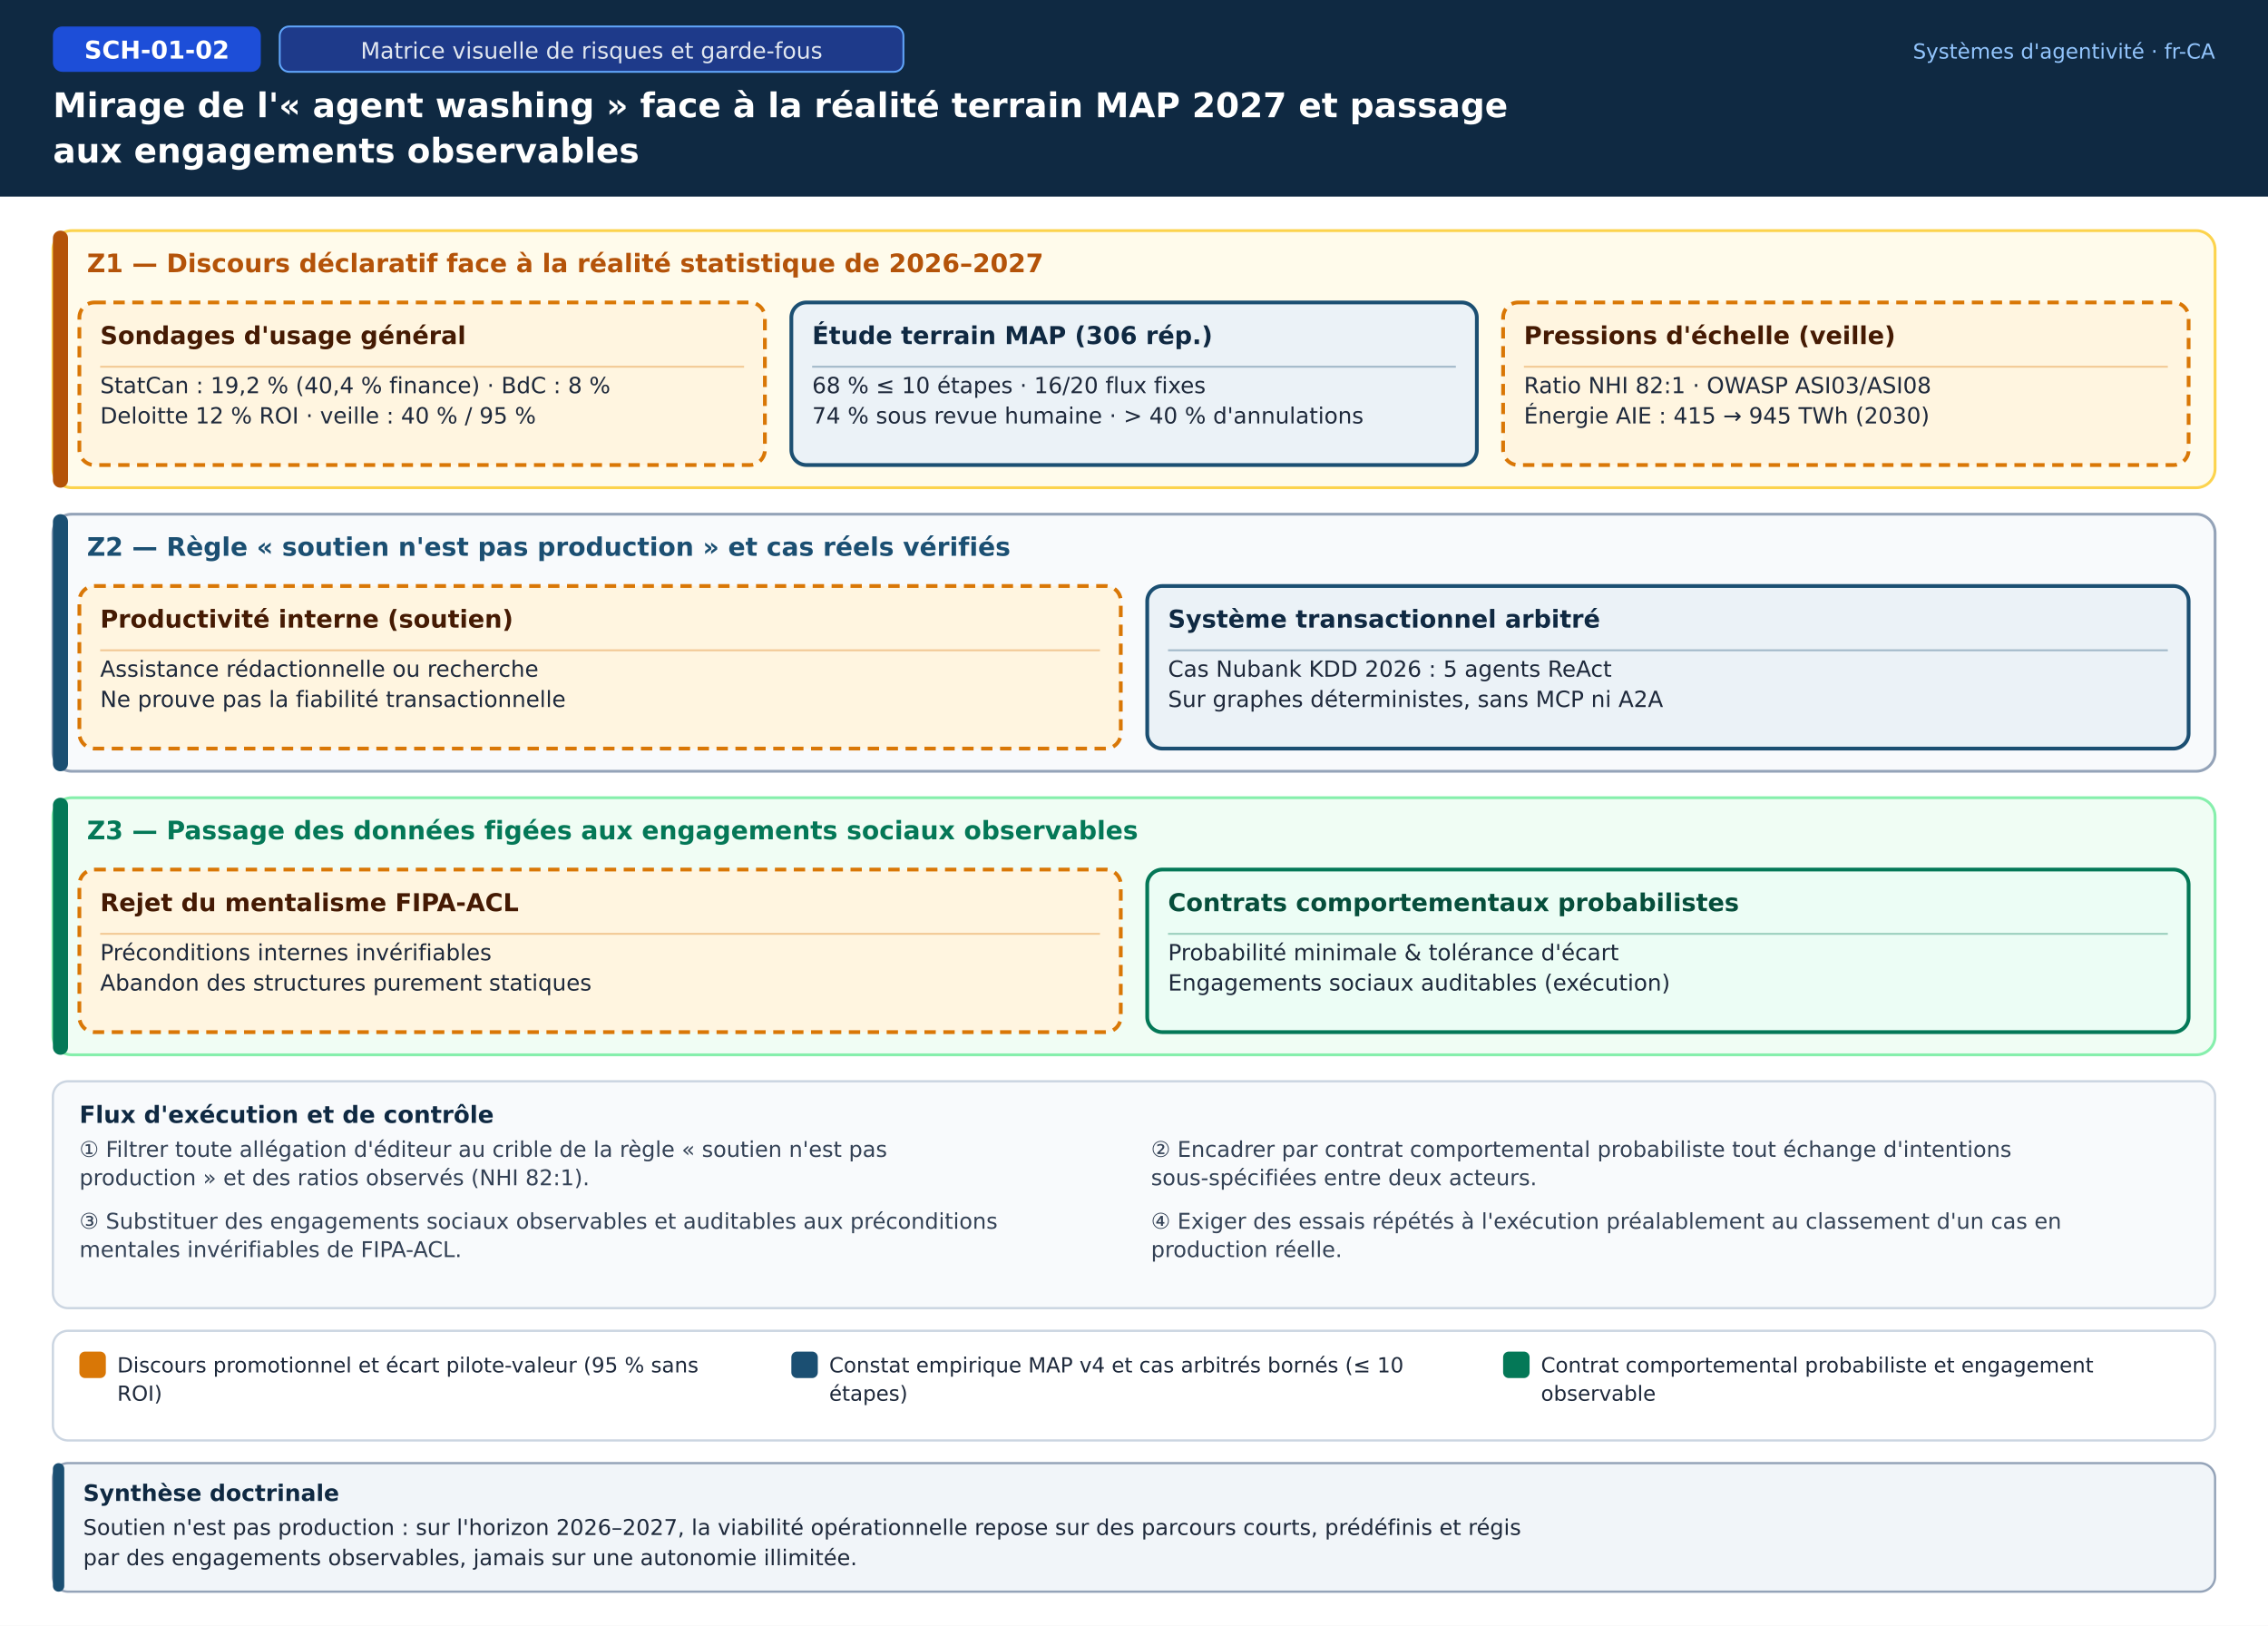
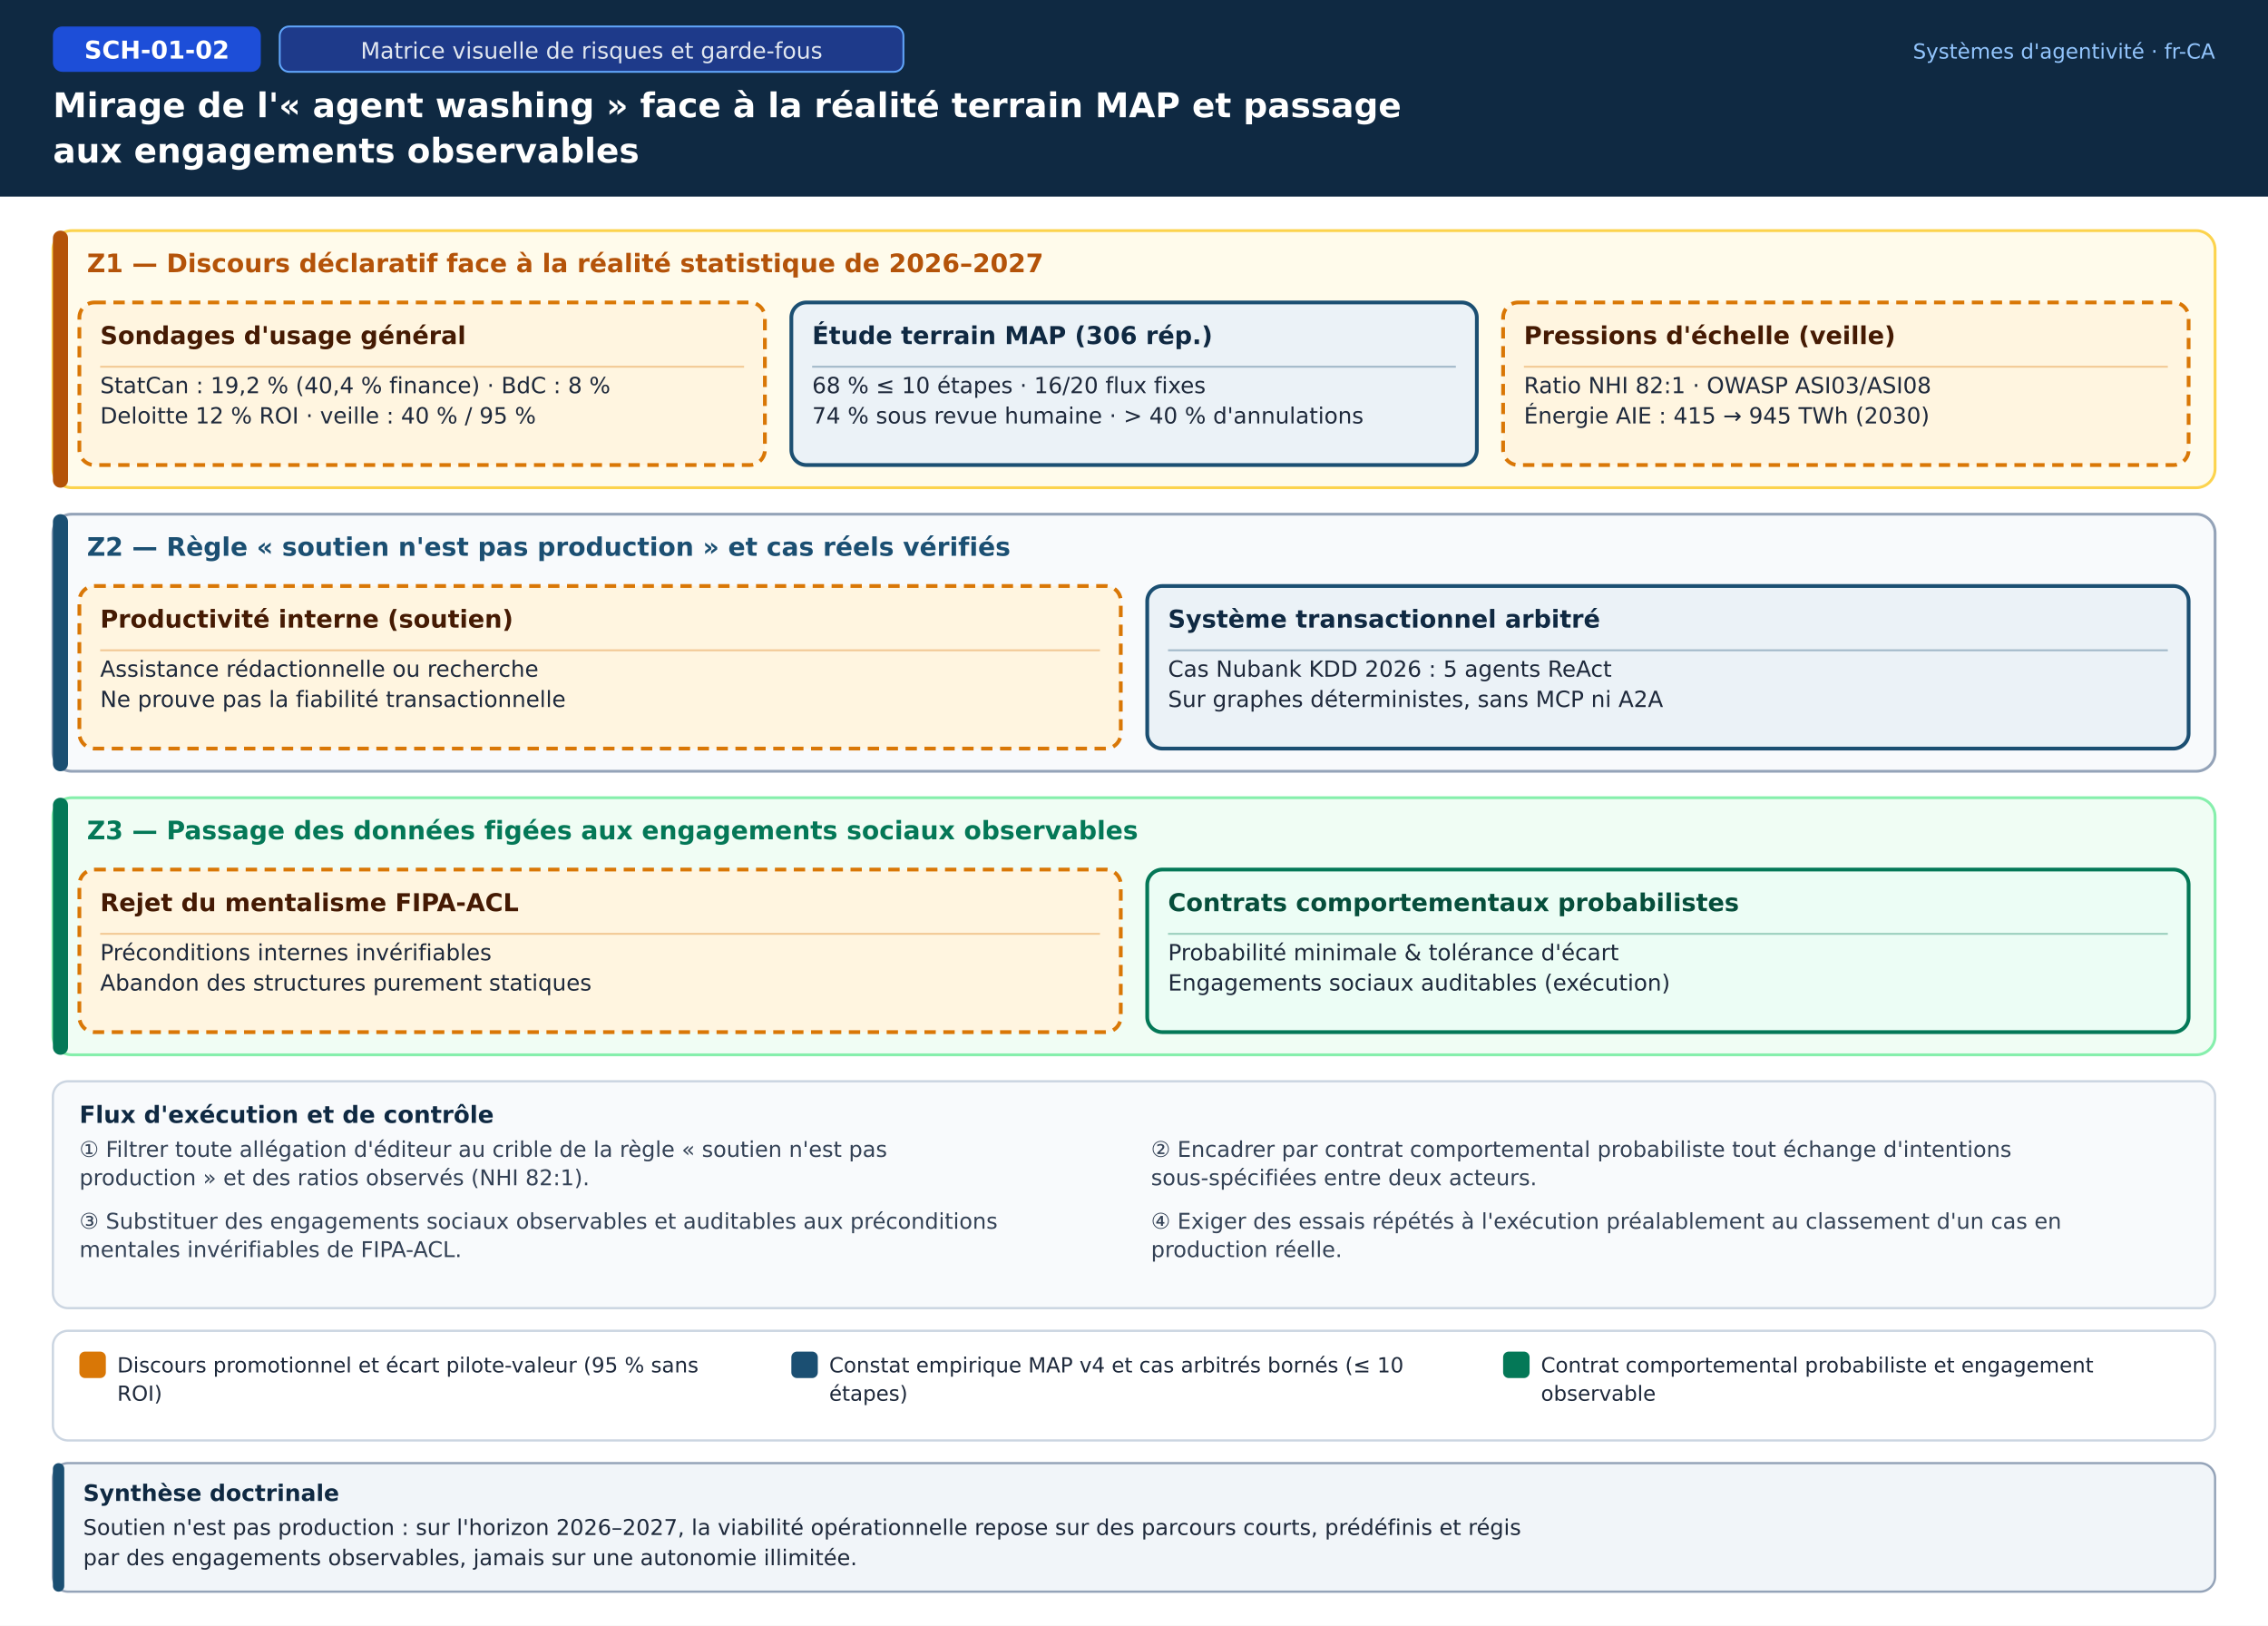
<svg xmlns="http://www.w3.org/2000/svg" viewBox="0 0 1200 860" width="1200" height="860" font-family="DejaVu Sans, Segoe UI, Arial, sans-serif">
  <rect id="bg-canvas" x="0" y="0" width="1200" height="860" fill="#FFFFFF" />
  <rect id="header-bg" x="0" y="0" width="1200" height="104" fill="#0F2942" />
  <rect x="28" y="14" width="110" height="24" rx="5" fill="#1D4ED8" />
  <text x="83" y="31" text-anchor="middle" font-size="13" font-weight="bold" fill="#FFFFFF">SCH-01-02</text>
  <rect x="148" y="14" width="330" height="24" rx="5" fill="#1E3A8A" stroke="#60A5FA" stroke-width="1" />
  <text x="313" y="31" text-anchor="middle" font-size="12" fill="#E2E8F0">Matrice visuelle de risques et garde-fous</text>
  <text x="1172" y="31" text-anchor="end" font-size="11" fill="#93C5FD">Systèmes d'agentivité · fr-CA</text>
-   <text x="28" y="62" font-size="18" font-weight="bold" fill="#FFFFFF">Mirage de l'« agent washing » face à la réalité terrain MAP 2027 et passage</text>
+   <text x="28" y="62" font-size="18" font-weight="bold" fill="#FFFFFF">Mirage de l'« agent washing » face à la réalité terrain MAP et passage</text>
  <text x="28" y="86" font-size="18" font-weight="bold" fill="#FFFFFF">aux engagements observables</text>
  <g id="zone-Z1" class="zone">
    <rect x="28" y="122" width="1144" height="136" rx="10" fill="#FFFBEB" stroke="#FCD34D" stroke-width="1.5" />
    <rect x="28" y="122" width="8" height="136" rx="4" fill="#B45309" />
    <text x="46" y="144" font-size="13.5" font-weight="bold" fill="#B45309">Z1 — Discours déclaratif face à la réalité statistique de 2026–2027</text>
    <g id="node-1" class="node" data-node="true">
      <rect x="42.0" y="160" width="362.7" height="86" rx="8" fill="#FFF5E0" stroke="#D97706" stroke-width="2" stroke-dasharray="6,4" />
      <text x="53.0" y="182" font-size="13" font-weight="bold" fill="#451A03">Sondages d'usage général</text>
      <line x1="53.0" y1="194" x2="393.7" y2="194" stroke="#D97706" stroke-opacity="0.35" stroke-width="1" />
      <text x="53.0" y="208" font-size="11.8" fill="#1E293B">StatCan : 19,2 % (40,4 % finance) · BdC : 8 %</text>
      <text x="53.0" y="224" font-size="11.8" fill="#1E293B">Deloitte 12 % ROI · veille : 40 % / 95 %</text>
    </g>
    <g id="node-2" class="node" data-node="true">
      <rect x="418.7" y="160" width="362.7" height="86" rx="8" fill="#EBF2F7" stroke="#1B4F72" stroke-width="2" />
      <text x="429.7" y="182" font-size="13" font-weight="bold" fill="#0F2942">Étude terrain MAP (306 rép.)</text>
      <line x1="429.7" y1="194" x2="770.3" y2="194" stroke="#1B4F72" stroke-opacity="0.35" stroke-width="1" />
      <text x="429.7" y="208" font-size="11.8" fill="#1E293B">68 % ≤ 10 étapes · 16/20 flux fixes</text>
      <text x="429.7" y="224" font-size="11.8" fill="#1E293B">74 % sous revue humaine · &gt; 40 % d'annulations</text>
    </g>
    <g id="node-3" class="node" data-node="true">
      <rect x="795.3" y="160" width="362.7" height="86" rx="8" fill="#FFF5E0" stroke="#D97706" stroke-width="2" stroke-dasharray="6,4" />
      <text x="806.3" y="182" font-size="13" font-weight="bold" fill="#451A03">Pressions d'échelle (veille)</text>
      <line x1="806.3" y1="194" x2="1147.0" y2="194" stroke="#D97706" stroke-opacity="0.35" stroke-width="1" />
      <text x="806.3" y="208" font-size="11.8" fill="#1E293B">Ratio NHI 82:1 · OWASP ASI03/ASI08</text>
      <text x="806.3" y="224" font-size="11.8" fill="#1E293B">Énergie AIE : 415 → 945 TWh (2030)</text>
    </g>
  </g>
  <g id="zone-Z2" class="zone">
    <rect x="28" y="272" width="1144" height="136" rx="10" fill="#F8FAFC" stroke="#94A3B8" stroke-width="1.5" />
    <rect x="28" y="272" width="8" height="136" rx="4" fill="#1B4F72" />
    <text x="46" y="294" font-size="13.5" font-weight="bold" fill="#1B4F72">Z2 — Règle « soutien n'est pas production » et cas réels vérifiés</text>
    <g id="node-4" class="node" data-node="true">
      <rect x="42.0" y="310" width="551.0" height="86" rx="8" fill="#FFF5E0" stroke="#D97706" stroke-width="2" stroke-dasharray="6,4" />
      <text x="53.0" y="332" font-size="13" font-weight="bold" fill="#451A03">Productivité interne (soutien)</text>
      <line x1="53.0" y1="344" x2="582.0" y2="344" stroke="#D97706" stroke-opacity="0.35" stroke-width="1" />
      <text x="53.0" y="358" font-size="11.8" fill="#1E293B">Assistance rédactionnelle ou recherche</text>
      <text x="53.0" y="374" font-size="11.8" fill="#1E293B">Ne prouve pas la fiabilité transactionnelle</text>
    </g>
    <g id="node-5" class="node" data-node="true">
      <rect x="607.0" y="310" width="551.0" height="86" rx="8" fill="#EBF2F7" stroke="#1B4F72" stroke-width="2" />
      <text x="618.0" y="332" font-size="13" font-weight="bold" fill="#0F2942">Système transactionnel arbitré</text>
      <line x1="618.0" y1="344" x2="1147.0" y2="344" stroke="#1B4F72" stroke-opacity="0.35" stroke-width="1" />
      <text x="618.0" y="358" font-size="11.8" fill="#1E293B">Cas Nubank KDD 2026 : 5 agents ReAct</text>
      <text x="618.0" y="374" font-size="11.8" fill="#1E293B">Sur graphes déterministes, sans MCP ni A2A</text>
    </g>
  </g>
  <g id="zone-Z3" class="zone">
    <rect x="28" y="422" width="1144" height="136" rx="10" fill="#F0FDF4" stroke="#86EFAC" stroke-width="1.5" />
    <rect x="28" y="422" width="8" height="136" rx="4" fill="#047857" />
    <text x="46" y="444" font-size="13.5" font-weight="bold" fill="#047857">Z3 — Passage des données figées aux engagements sociaux observables</text>
    <g id="node-6" class="node" data-node="true">
      <rect x="42.0" y="460" width="551.0" height="86" rx="8" fill="#FFF5E0" stroke="#D97706" stroke-width="2" stroke-dasharray="6,4" />
      <text x="53.0" y="482" font-size="13" font-weight="bold" fill="#451A03">Rejet du mentalisme FIPA-ACL</text>
      <line x1="53.0" y1="494" x2="582.0" y2="494" stroke="#D97706" stroke-opacity="0.35" stroke-width="1" />
      <text x="53.0" y="508" font-size="11.8" fill="#1E293B">Préconditions internes invérifiables</text>
      <text x="53.0" y="524" font-size="11.8" fill="#1E293B">Abandon des structures purement statiques</text>
    </g>
    <g id="node-7" class="node" data-node="true">
      <rect x="607.0" y="460" width="551.0" height="86" rx="8" fill="#ECFDF5" stroke="#047857" stroke-width="2" />
      <text x="618.0" y="482" font-size="13" font-weight="bold" fill="#064E3B">Contrats comportementaux probabilistes</text>
      <line x1="618.0" y1="494" x2="1147.0" y2="494" stroke="#047857" stroke-opacity="0.35" stroke-width="1" />
      <text x="618.0" y="508" font-size="11.8" fill="#1E293B">Probabilité minimale &amp; tolérance d'écart</text>
      <text x="618.0" y="524" font-size="11.8" fill="#1E293B">Engagements sociaux auditables (exécution)</text>
    </g>
  </g>
  <g id="flows-box">
    <rect x="28" y="572" width="1144" height="120" rx="8" fill="#F8FAFC" stroke="#CBD5E1" stroke-width="1.2" />
    <text x="42" y="594" font-size="12.5" font-weight="bold" fill="#0F2942">Flux d'exécution et de contrôle</text>
    <text x="42.0" y="612" font-size="11.5" fill="#334155">① Filtrer toute allégation d'éditeur au crible de la règle « soutien n'est pas</text>
    <text x="42.0" y="627" font-size="11.5" fill="#334155">production » et des ratios observés (NHI 82:1).</text>
    <text x="609.0" y="612" font-size="11.5" fill="#334155">② Encadrer par contrat comportemental probabiliste tout échange d'intentions</text>
    <text x="609.0" y="627" font-size="11.5" fill="#334155">sous-spécifiées entre deux acteurs.</text>
    <text x="42.0" y="650" font-size="11.5" fill="#334155">③ Substituer des engagements sociaux observables et auditables aux préconditions</text>
    <text x="42.0" y="665" font-size="11.5" fill="#334155">mentales invérifiables de FIPA-ACL.</text>
    <text x="609.0" y="650" font-size="11.5" fill="#334155">④ Exiger des essais répétés à l'exécution préalablement au classement d'un cas en</text>
    <text x="609.0" y="665" font-size="11.5" fill="#334155">production réelle.</text>
  </g>
  <g id="legend-box">
    <rect x="28" y="704" width="1144" height="58" rx="8" fill="#FFFFFF" stroke="#CBD5E1" stroke-width="1.2" />
    <rect x="42.0" y="715" width="14" height="14" rx="3" fill="#D97706" />
    <text x="62.0" y="726" font-size="11" fill="#1E293B">Discours promotionnel et écart pilote-valeur (95 % sans</text>
    <text x="62.0" y="741" font-size="11" fill="#1E293B">ROI)</text>
    <rect x="418.7" y="715" width="14" height="14" rx="3" fill="#1B4F72" />
    <text x="438.7" y="726" font-size="11" fill="#1E293B">Constat empirique MAP v4 et cas arbitrés bornés (≤ 10</text>
    <text x="438.7" y="741" font-size="11" fill="#1E293B">étapes)</text>
    <rect x="795.3" y="715" width="14" height="14" rx="3" fill="#047857" />
    <text x="815.3" y="726" font-size="11" fill="#1E293B">Contrat comportemental probabiliste et engagement</text>
    <text x="815.3" y="741" font-size="11" fill="#1E293B">observable</text>
  </g>
  <g id="takeaway-box">
    <rect x="28" y="774" width="1144" height="68" rx="8" fill="#F1F5F9" stroke="#94A3B8" stroke-width="1.2" />
    <rect x="28" y="774" width="6" height="68" rx="3" fill="#1B4F72" />
    <text x="44" y="794" font-size="12" font-weight="bold" fill="#0F2942">Synthèse doctrinale</text>
    <text x="44" y="812" font-size="11.5" fill="#1E293B">Soutien n'est pas production : sur l'horizon 2026–2027, la viabilité opérationnelle repose sur des parcours courts, prédéfinis et régis</text>
    <text x="44" y="828" font-size="11.5" fill="#1E293B">par des engagements observables, jamais sur une autonomie illimitée.</text>
  </g>
</svg>
